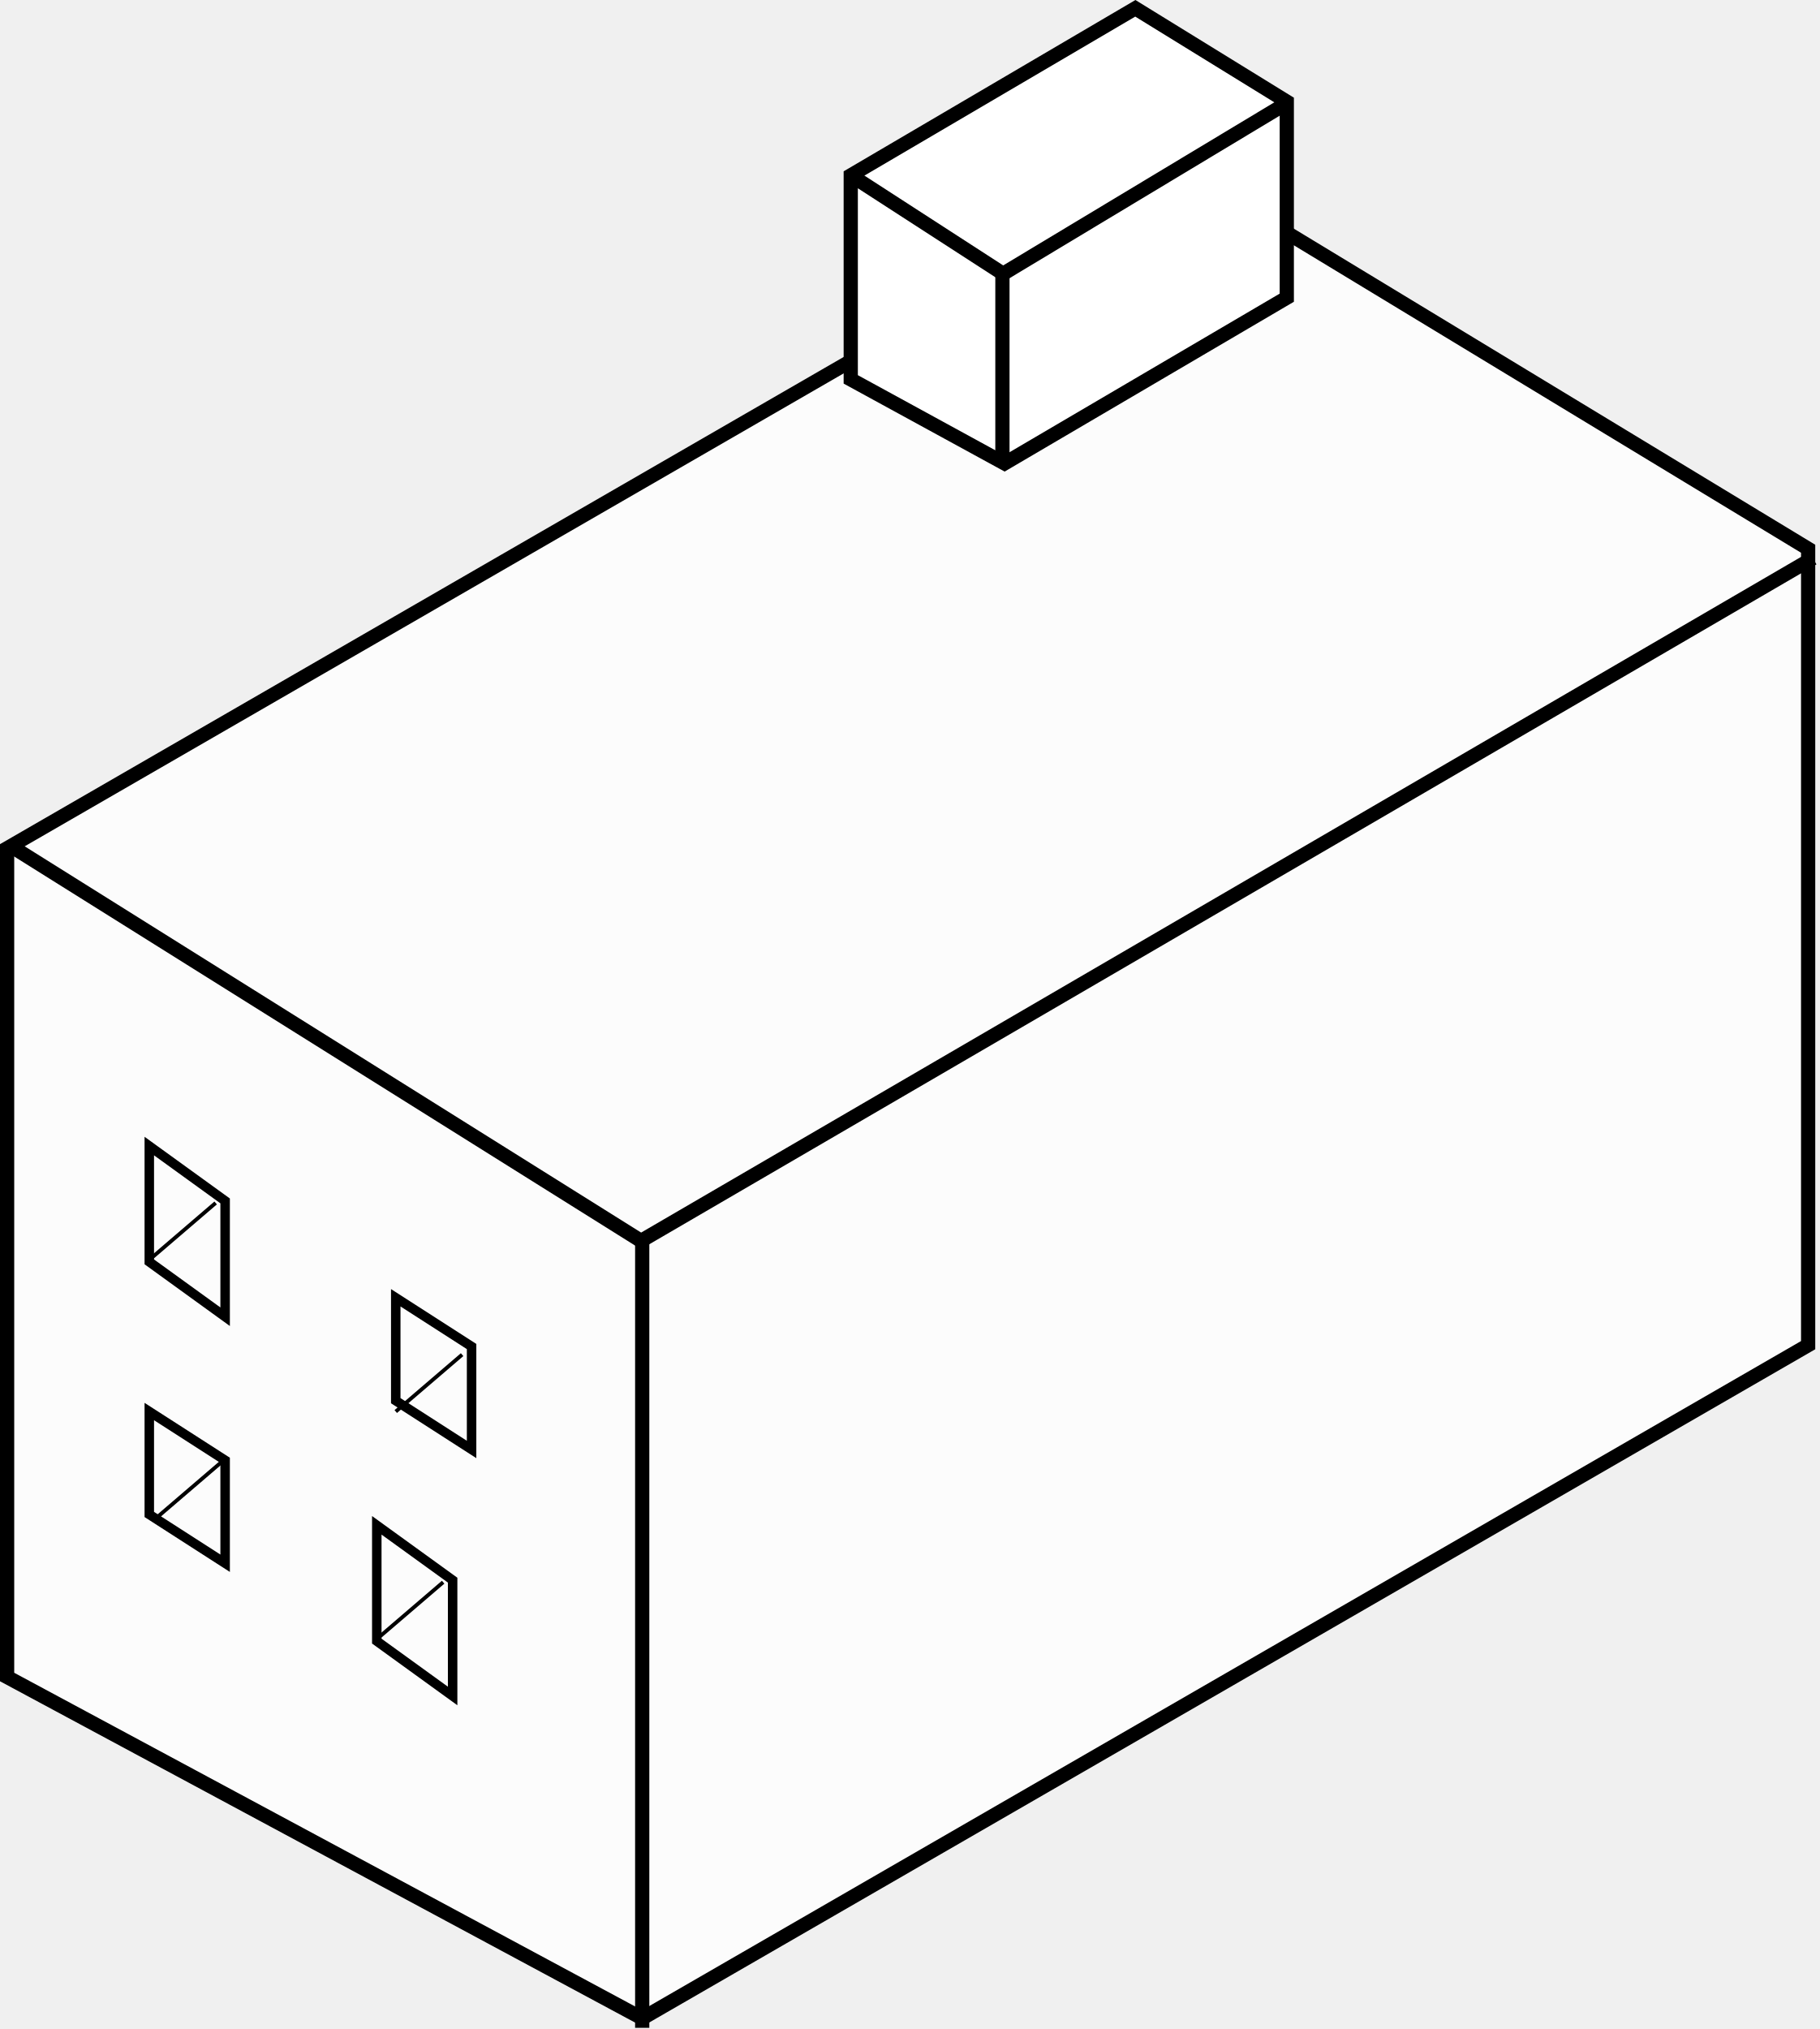
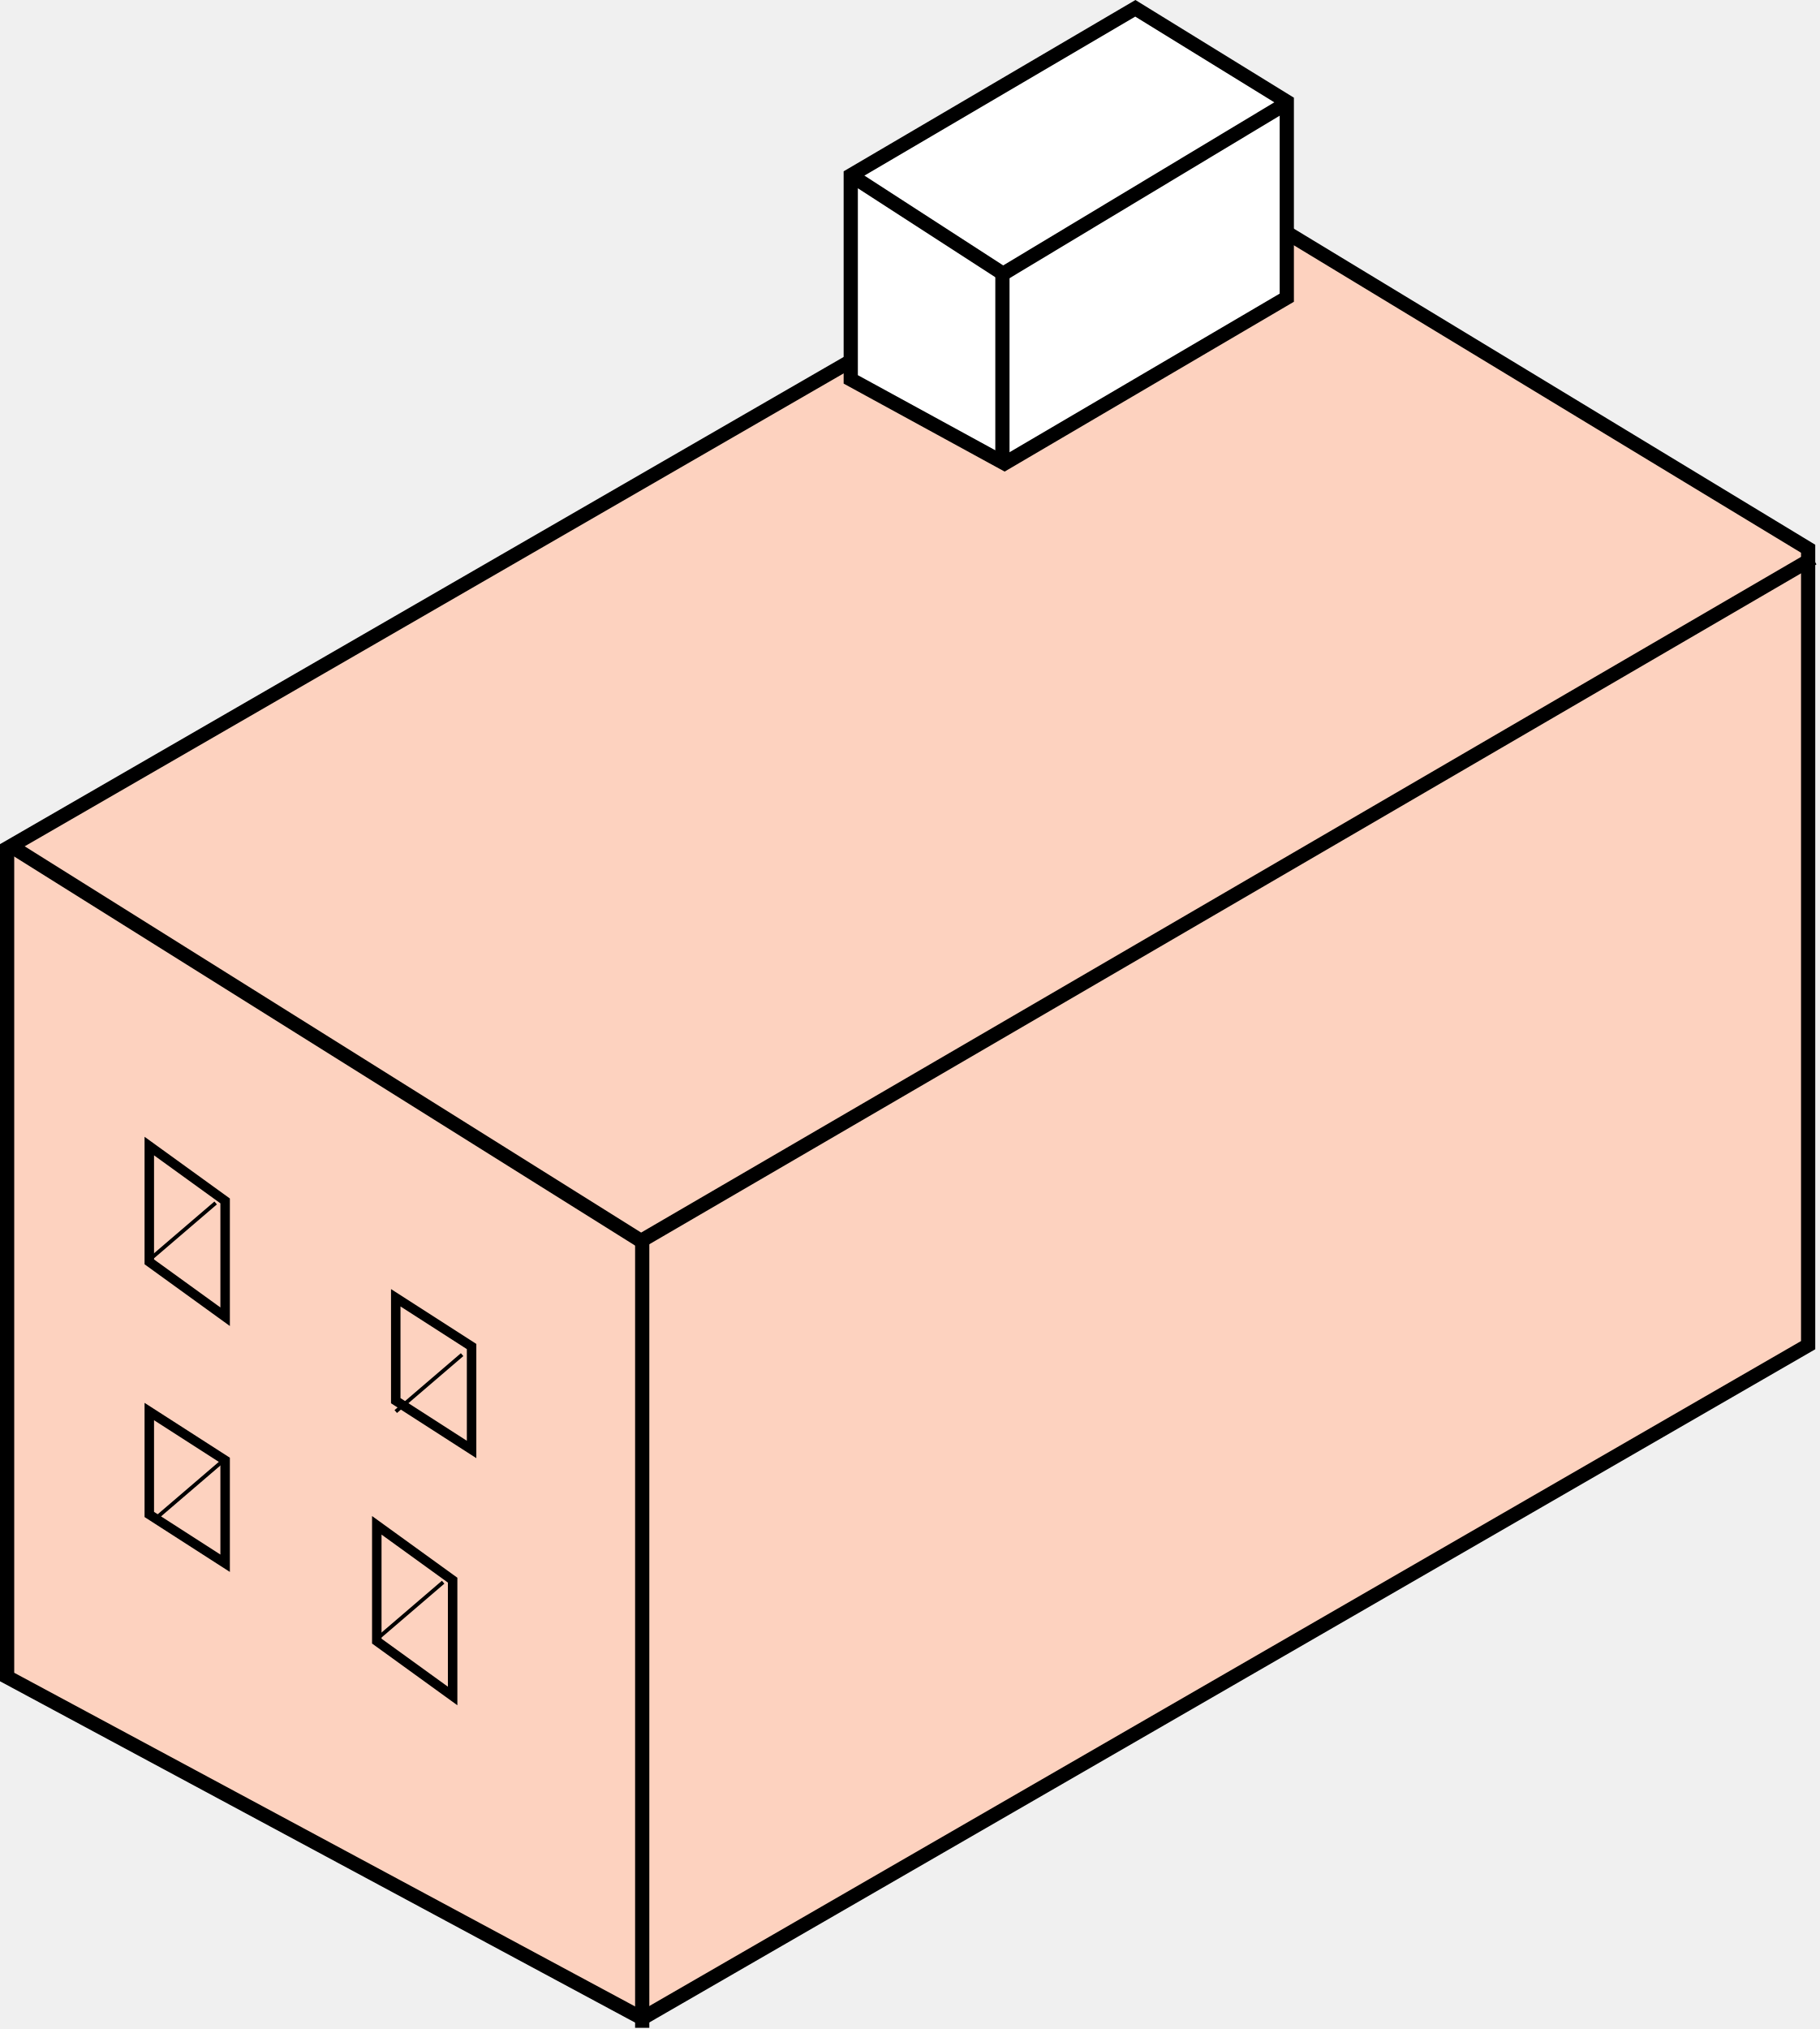
<svg xmlns="http://www.w3.org/2000/svg" width="96" height="107" viewBox="0 0 96 107" fill="none">
-   <path d="M95.375 70.938L33.875 106.438L0.375 88.438V44.733L62.375 8.938L95.375 28.938V70.938Z" fill="#FCFCFC" stroke="black" stroke-width="0.75" />
+   <path d="M95.375 70.938L33.875 106.438L0.375 88.438V44.733L62.375 8.938L95.375 28.938V70.938Z" fill="#FDD2BF" stroke="black" stroke-width="0.75" />
  <path d="M95.625 29.438L33.811 65.438L0.625 44.649" stroke="black" stroke-width="0.75" />
  <path d="M33.875 106.938V65.438" stroke="black" stroke-width="0.75" />
  <path d="M67.875 15.699L52.986 24.438L44.875 20.007V9.249L59.886 0.438L67.875 5.361V15.699Z" fill="white" stroke="black" stroke-width="0.75" />
  <path d="M67.875 5.438L52.91 14.438L44.875 9.24" stroke="black" stroke-width="0.75" />
  <path d="M52.875 24.438V14.438" stroke="black" stroke-width="0.75" />
  <path d="M7.875 66.545V60.438L11.875 63.33V69.438L7.875 66.545Z" stroke="black" stroke-width="0.5" />
  <path d="M7.875 79.866V74.438L11.875 77.009V82.438L7.875 79.866Z" stroke="black" stroke-width="0.5" />
  <path d="M19.875 86.545V80.438L23.875 83.33V89.438L19.875 86.545Z" stroke="black" stroke-width="0.5" />
  <path d="M20.875 73.866V68.438L24.875 71.009V76.438L20.875 73.866Z" stroke="black" stroke-width="0.5" />
  <path d="M8.375 79.938L11.875 76.938" stroke="black" stroke-width="0.2" />
  <path d="M19.875 86.438L23.375 83.438" stroke="black" stroke-width="0.2" />
  <path d="M20.875 74.438L24.375 71.438" stroke="black" stroke-width="0.2" />
  <path d="M7.875 66.438L11.375 63.438" stroke="black" stroke-width="0.2" />
</svg>
